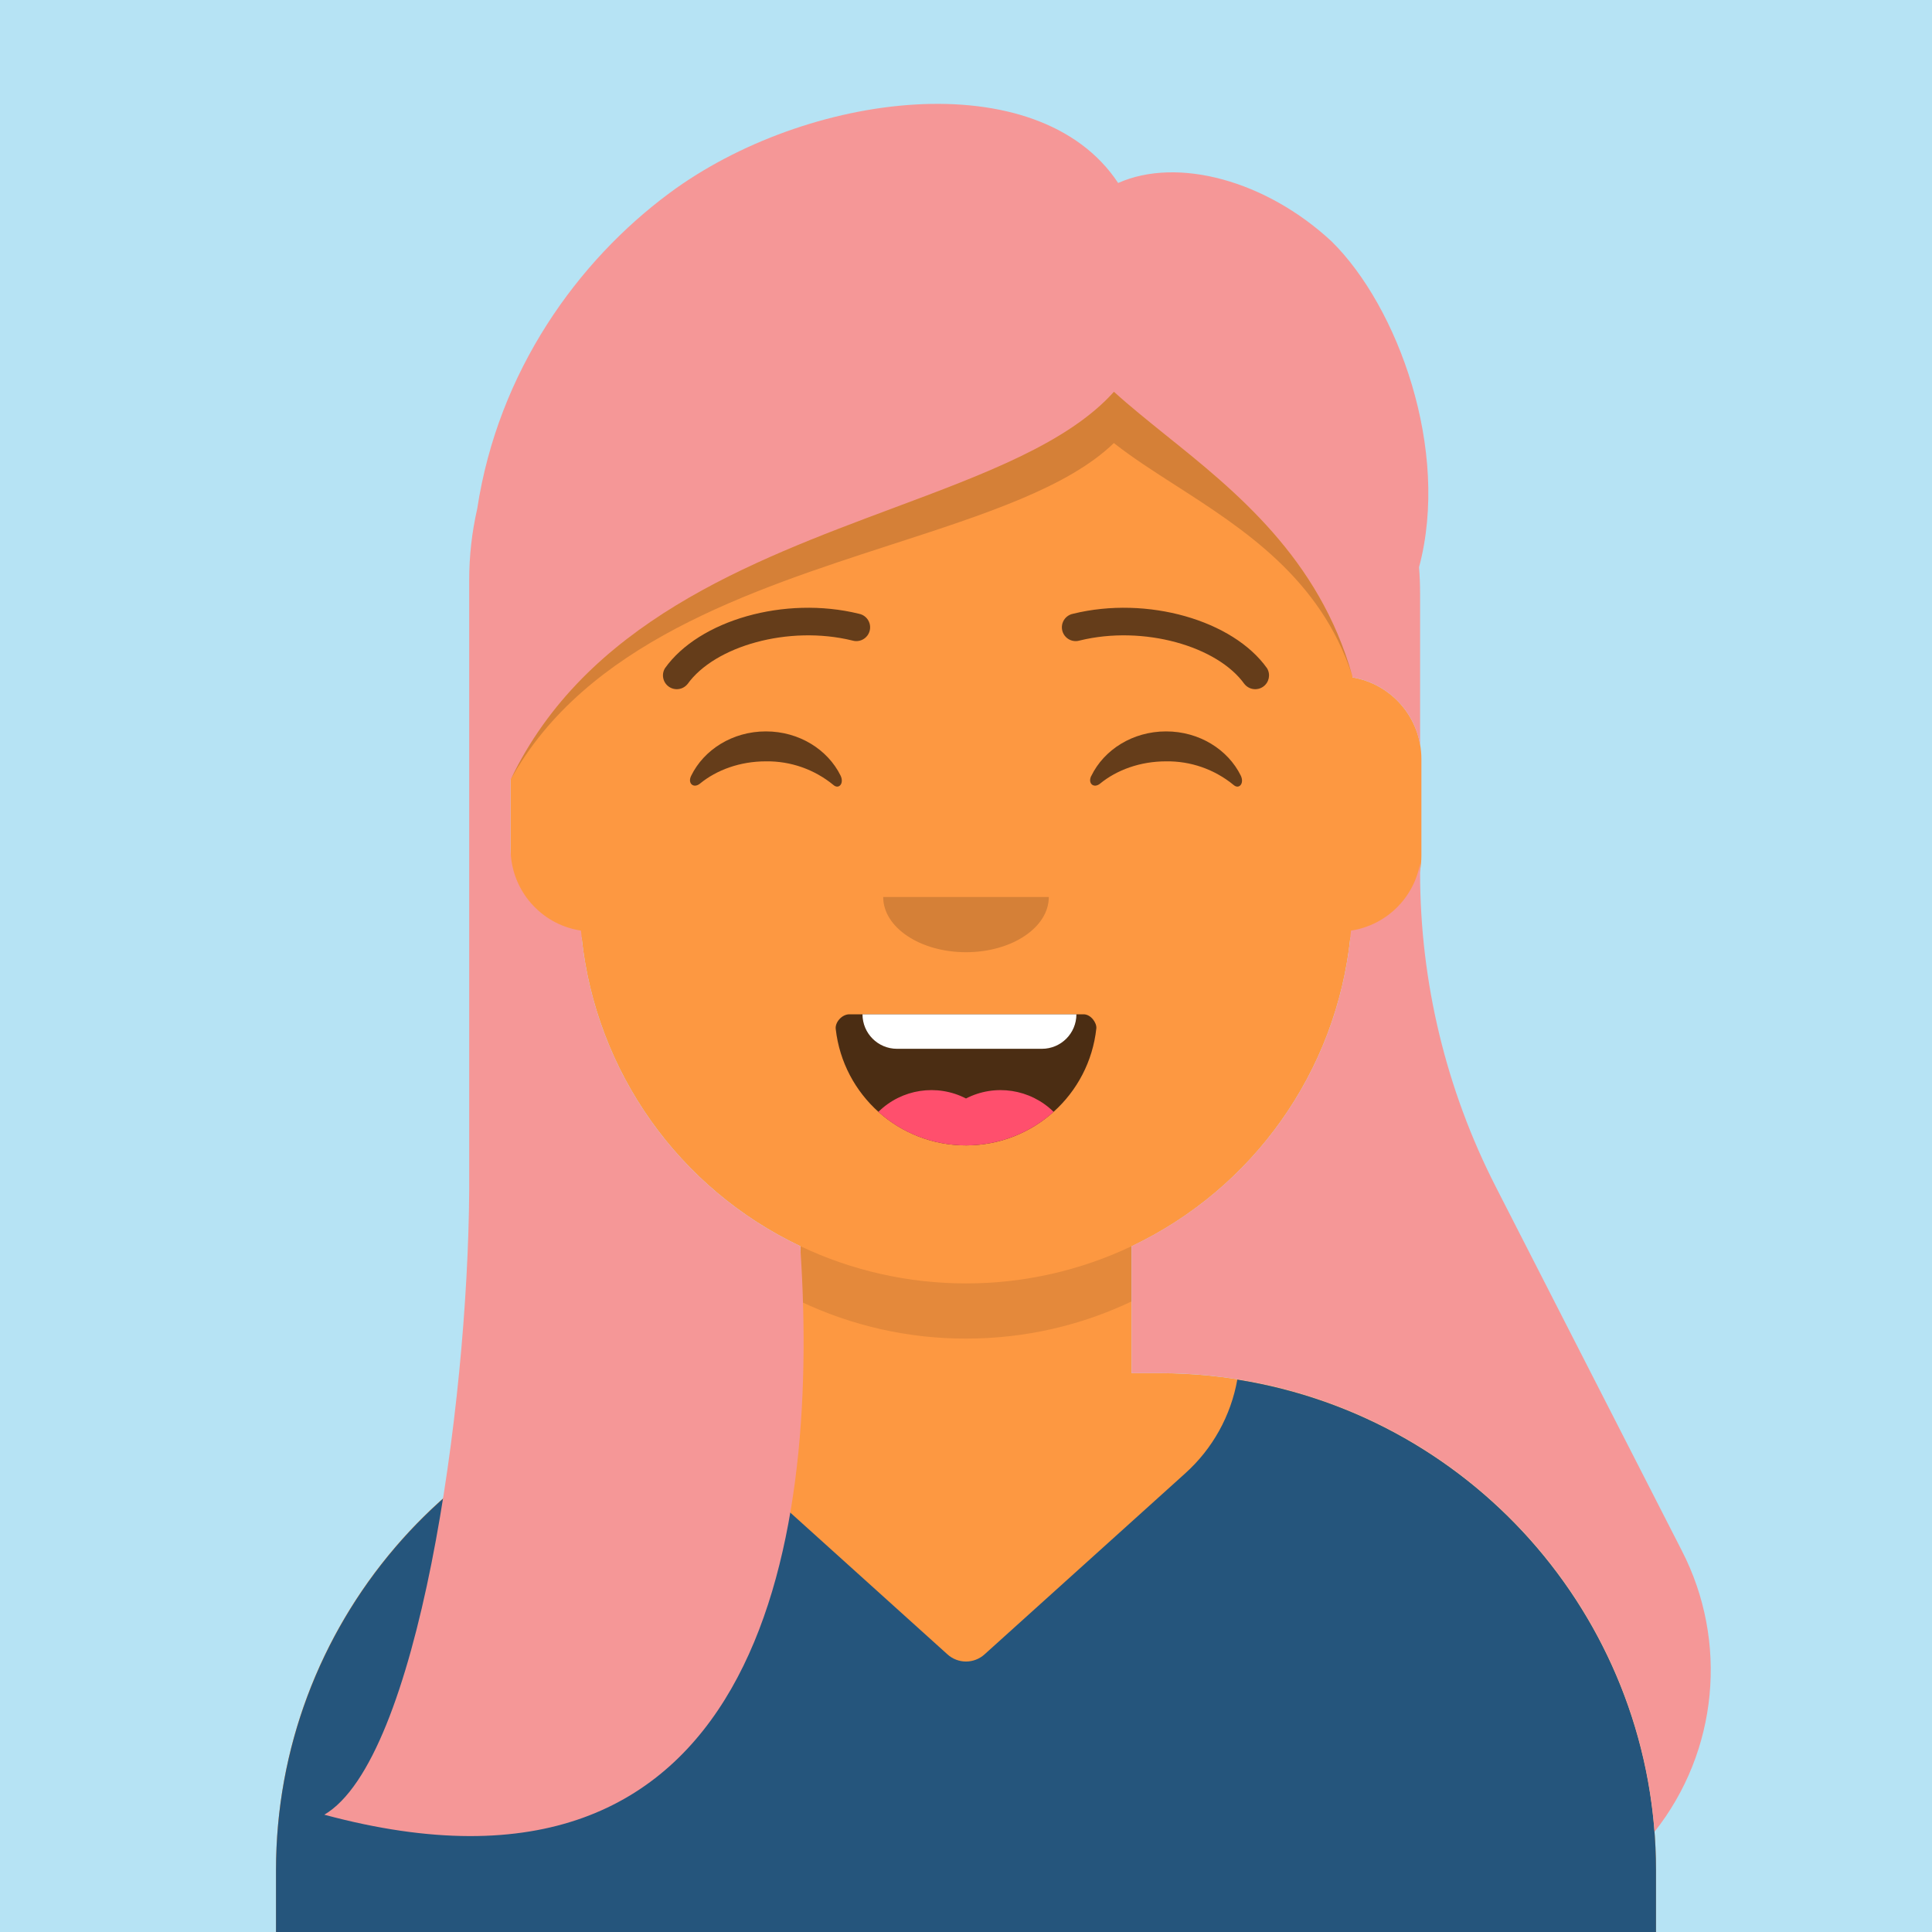
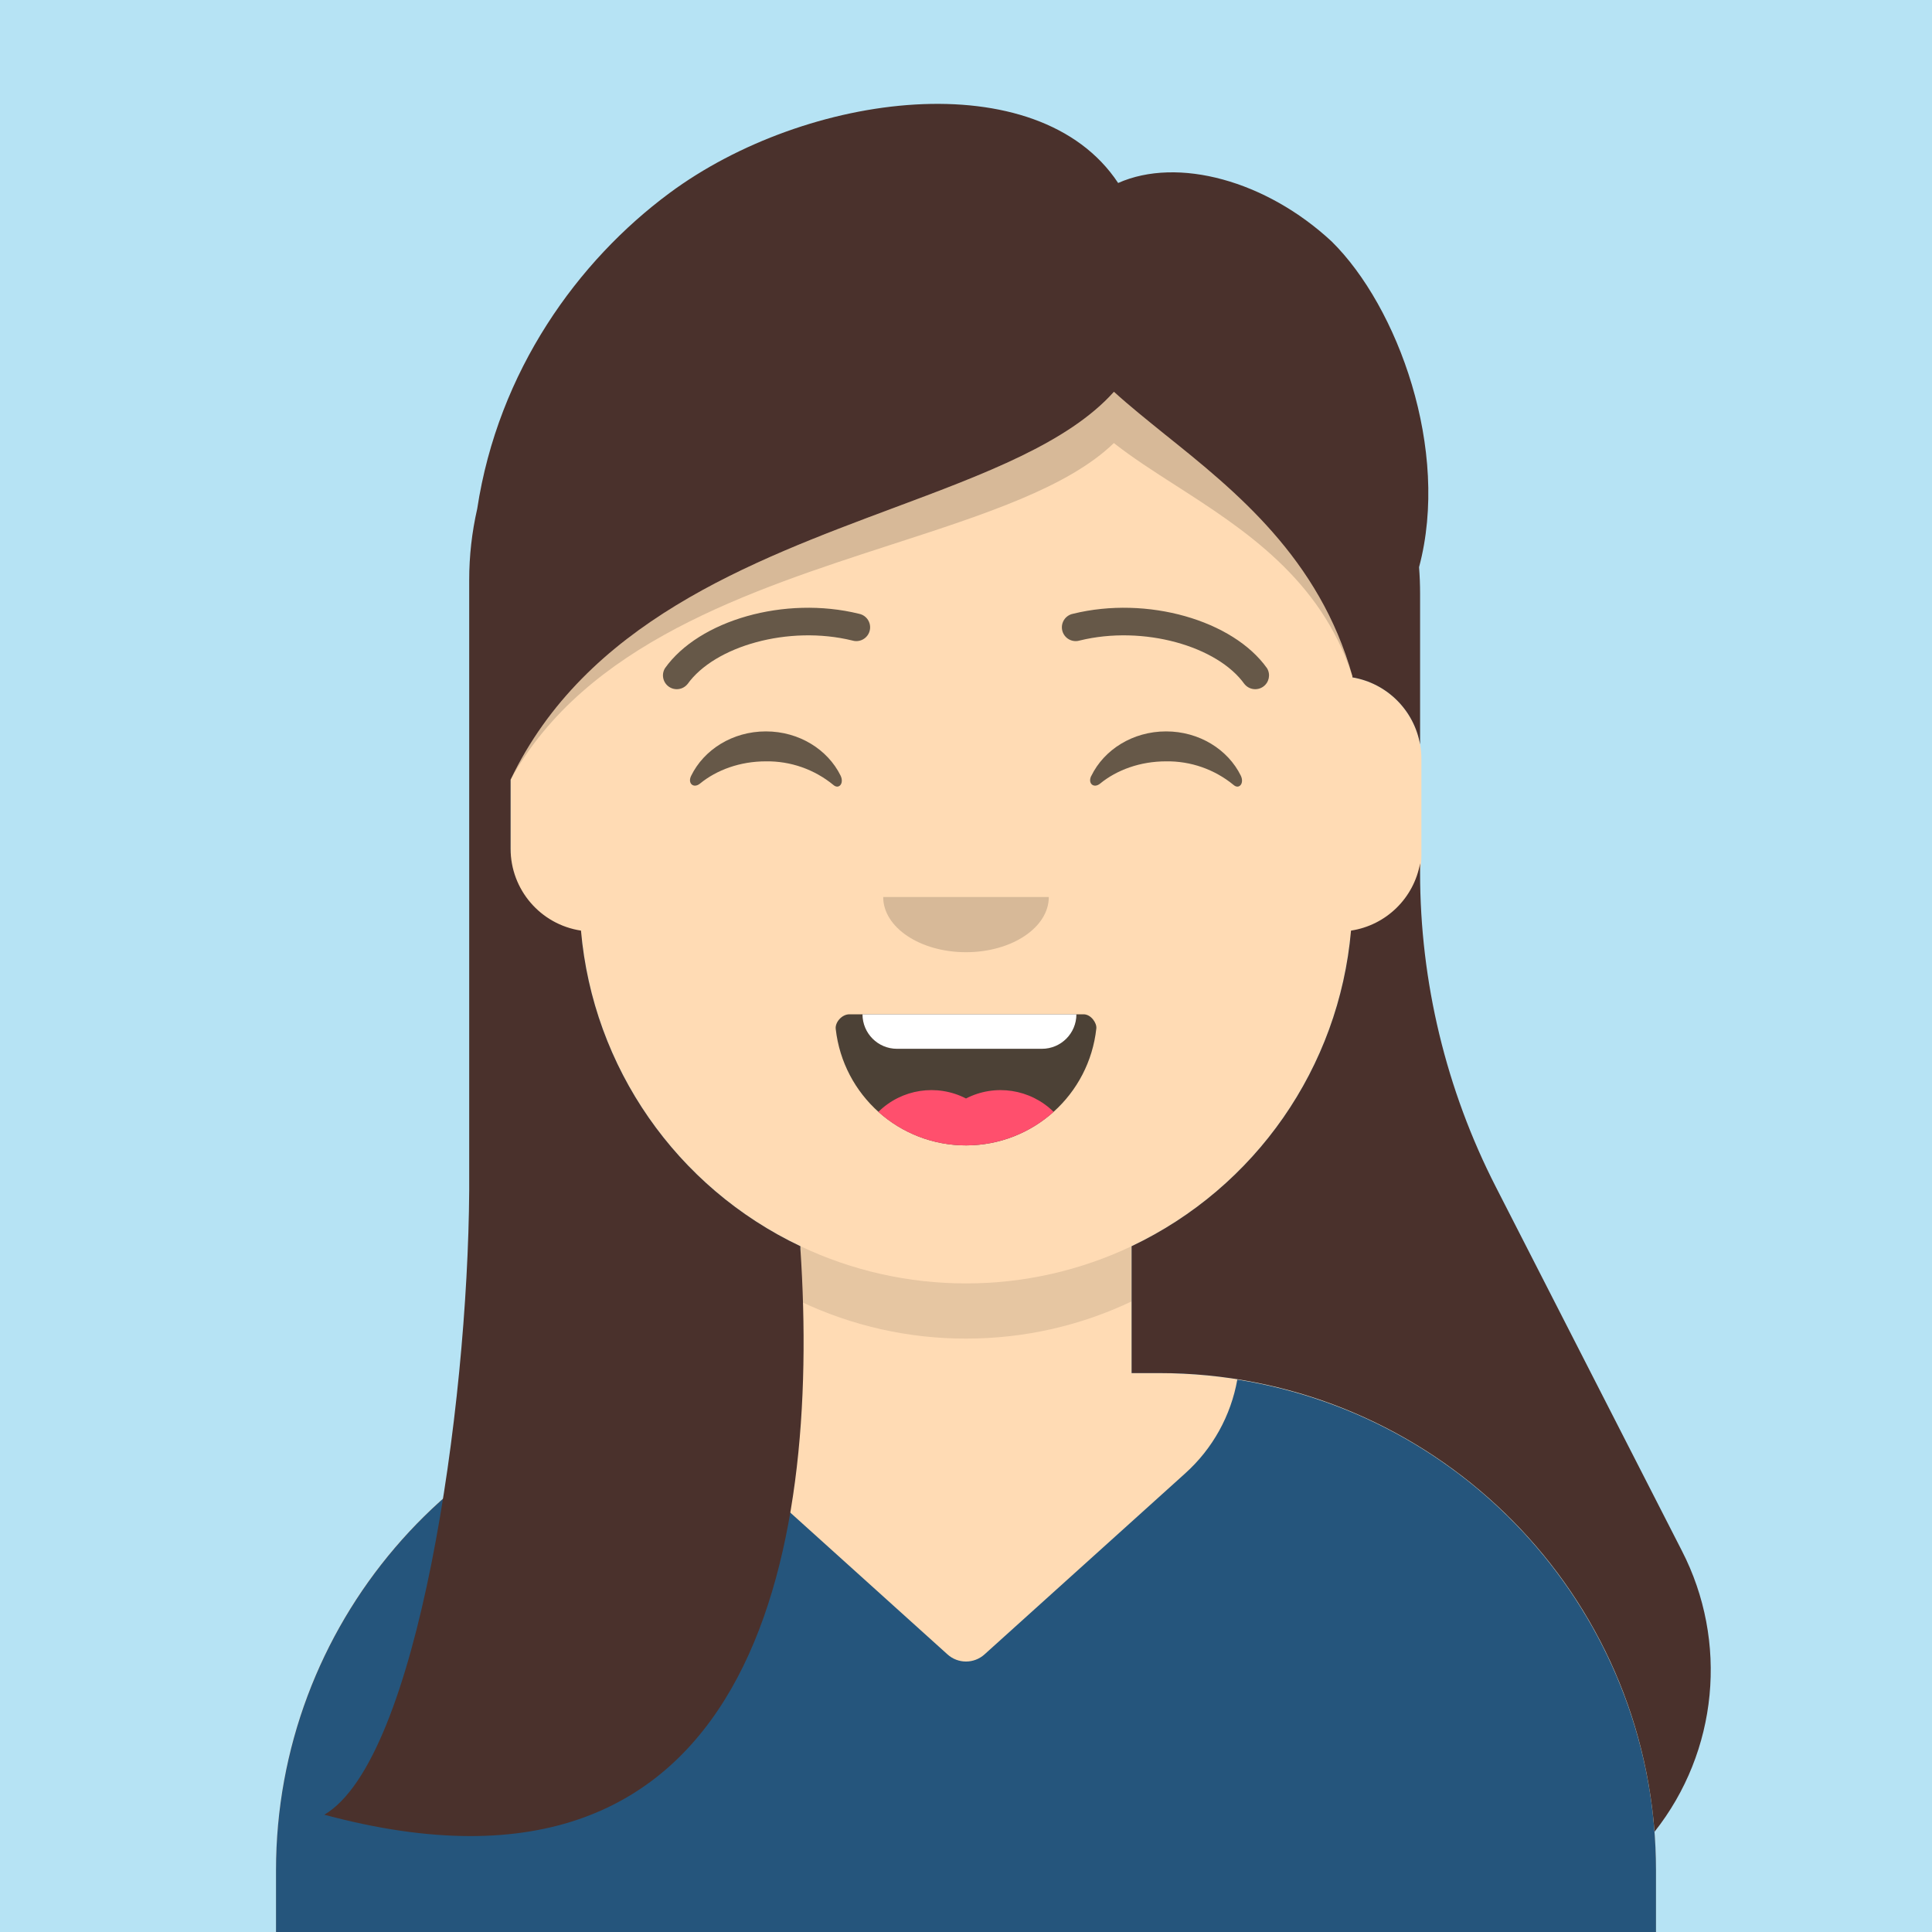
<svg xmlns="http://www.w3.org/2000/svg" viewBox="0 0 280 280" fill="none" shape-rendering="auto">
  <mask id="viewboxMask">
    <rect width="280" height="280" rx="0" ry="0" x="0" y="0" fill="#fff" />
  </mask>
  <g mask="url(#viewboxMask)">
    <rect fill="#b6e3f4" width="280" height="280" x="0" y="0" />
    <g transform="translate(8)">
-       <path d="M132 36a56 56 0 0 0-56 56v6.17A12 12 0 0 0 66 110v14a12 12 0 0 0 10.3 11.88 56.04 56.04 0 0 0 31.7 44.73v18.4h-4a72 72 0 0 0-72 72v9h200v-9a72 72 0 0 0-72-72h-4v-18.39a56.04 56.04 0 0 0 31.7-44.73A12 12 0 0 0 198 124v-14a12 12 0 0 0-10-11.83V92a56 56 0 0 0-56-56Z" fill="#fd9841" />
+       <path d="M132 36a56 56 0 0 0-56 56v6.17A12 12 0 0 0 66 110v14a12 12 0 0 0 10.3 11.88 56.04 56.04 0 0 0 31.7 44.73v18.4h-4a72 72 0 0 0-72 72v9h200v-9a72 72 0 0 0-72-72h-4v-18.39a56.04 56.04 0 0 0 31.7-44.73A12 12 0 0 0 198 124v-14a12 12 0 0 0-10-11.83V92a56 56 0 0 0-56-56Z" fill="#ffdbb4" />
      <path d="M108 180.61v8a55.79 55.79 0 0 0 24 5.39c8.59 0 16.73-1.93 24-5.39v-8a55.79 55.79 0 0 1-24 5.39 55.79 55.79 0 0 1-24-5.39Z" fill="#000" fill-opacity=".1" />
      <g transform="translate(0 170)">
        <path d="M92.68 29.94A72.02 72.02 0 0 0 32 101.05V110h200v-8.95a72.02 72.02 0 0 0-60.68-71.11 23.87 23.87 0 0 1-7.56 13.6l-29.08 26.23a4 4 0 0 1-5.36 0l-29.08-26.23a23.87 23.87 0 0 1-7.56-13.6Z" fill="#25557c" />
      </g>
      <g transform="translate(78 134)">
        <path fill-rule="evenodd" clip-rule="evenodd" d="M35.12 15.13a19 19 0 0 0 37.77-.09c.08-.77-.77-2.04-1.85-2.04H37.1C36 13 35 14.18 35.12 15.13Z" fill="#000" fill-opacity=".7" />
        <path d="M70 13H39a5 5 0 0 0 5 5h21a5 5 0 0 0 5-5Z" fill="#fff" />
        <path d="M66.7 27.14A10.96 10.96 0 0 0 54 25.2a10.95 10.95 0 0 0-12.7 1.94A18.93 18.93 0 0 0 54 32c4.88 0 9.33-1.84 12.7-4.86Z" fill="#FF4F6D" />
      </g>
      <g transform="translate(104 122)">
        <path fill-rule="evenodd" clip-rule="evenodd" d="M16 8c0 4.42 5.37 8 12 8s12-3.58 12-8" fill="#000" fill-opacity=".16" />
      </g>
      <g transform="translate(76 90)">
        <path d="M16.16 22.45c1.85-3.8 6-6.45 10.84-6.45 4.81 0 8.96 2.63 10.82 6.4.55 1.13-.24 2.05-1.03 1.37a15.05 15.05 0 0 0-9.8-3.43c-3.73 0-7.12 1.24-9.55 3.23-.9.73-1.82-.01-1.28-1.12ZM74.16 22.45c1.85-3.8 6-6.45 10.84-6.45 4.81 0 8.96 2.63 10.82 6.4.55 1.13-.24 2.05-1.03 1.37a15.05 15.05 0 0 0-9.8-3.43c-3.74 0-7.13 1.24-9.56 3.23-.9.73-1.82-.01-1.28-1.12Z" fill-rule="evenodd" clip-rule="evenodd" fill="#000" fill-opacity=".6" />
      </g>
      <g transform="translate(76 82)">
        <path d="M15.63 17.16c3.92-5.51 14.65-8.6 23.9-6.33a2 2 0 1 0 .95-3.88c-10.74-2.64-23.17.94-28.11 7.9a2 2 0 0 0 3.26 2.3ZM96.37 17.16c-3.91-5.51-14.65-8.6-23.9-6.33a2 2 0 1 1-.95-3.88c10.74-2.64 23.17.94 28.11 7.9a2 2 0 0 1-3.26 2.3Z" fill="#000" fill-opacity=".6" />
      </g>
      <g transform="translate(-1)">
-         <path d="M67 113c10.86-22.7 34.67-31.6 55.44-39.36 13.32-4.97 25.39-9.48 32-16.86 2.22 2.02 4.75 4.05 7.41 6.2C172.06 71.16 184.21 80.91 189 98v.17a12 12 0 0 1 9.81 9.72V86.04c0-1.3-.05-2.57-.15-3.84 4.54-17-3.1-37.78-12.66-47.2-9.48-8.82-22.3-12.32-30.95-8.48C143.45 8.98 109.9 13.24 90 28c-13.22 9.8-24.79 25.72-27.84 45.75A46.18 46.18 0 0 0 61 84.05v88.5c-.2 31.5-7.4 82.49-21 90.45 62.36 16.8 71.93-38.15 69-82v-.39a56.03 56.03 0 0 1-31.8-45.74A12 12 0 0 1 67 123v-10ZM157 180.61a56.03 56.03 0 0 0 31.8-45.74 12 12 0 0 0 10.01-9.76v1.36A100 100 0 0 0 209.78 172l26.95 52.71a37.79 37.79 0 0 1-3.94 40.76A72 72 0 0 0 161 199h-4v-18.39Z" fill="#f59797" />
+         <path d="M67 113c10.86-22.7 34.67-31.6 55.44-39.36 13.32-4.97 25.39-9.48 32-16.86 2.22 2.02 4.75 4.05 7.41 6.2C172.06 71.16 184.21 80.91 189 98v.17a12 12 0 0 1 9.81 9.72V86.04c0-1.3-.05-2.57-.15-3.84 4.54-17-3.1-37.78-12.66-47.2-9.48-8.82-22.3-12.32-30.95-8.48C143.45 8.98 109.9 13.24 90 28c-13.22 9.8-24.79 25.72-27.84 45.75A46.18 46.18 0 0 0 61 84.05v88.5c-.2 31.5-7.4 82.49-21 90.45 62.36 16.8 71.93-38.15 69-82v-.39a56.03 56.03 0 0 1-31.8-45.74A12 12 0 0 1 67 123v-10ZM157 180.61a56.03 56.03 0 0 0 31.8-45.74 12 12 0 0 0 10.01-9.76v1.36A100 100 0 0 0 209.78 172l26.95 52.71a37.79 37.79 0 0 1-3.94 40.76A72 72 0 0 0 161 199h-4v-18.39Z" fill="#4a312c" />
        <path d="M67 113c10.86-22.7 34.67-31.6 55.44-39.36 13.32-4.97 25.39-9.48 32-16.86 2.22 2.02 4.75 4.05 7.41 6.2 10.19 8.17 22.3 17.89 27.11 34.9-4.57-14.04-15.75-21.22-25.6-27.55-3.21-2.06-6.28-4.03-8.93-6.12-6.6 6.4-18.67 10.32-32 14.64C101.68 85.58 77.87 93.3 67 113Z" fill="#000" fill-opacity=".16" />
      </g>
      <g transform="translate(49 72)" />
      <g transform="translate(62 42)" />
    </g>
  </g>
</svg>
